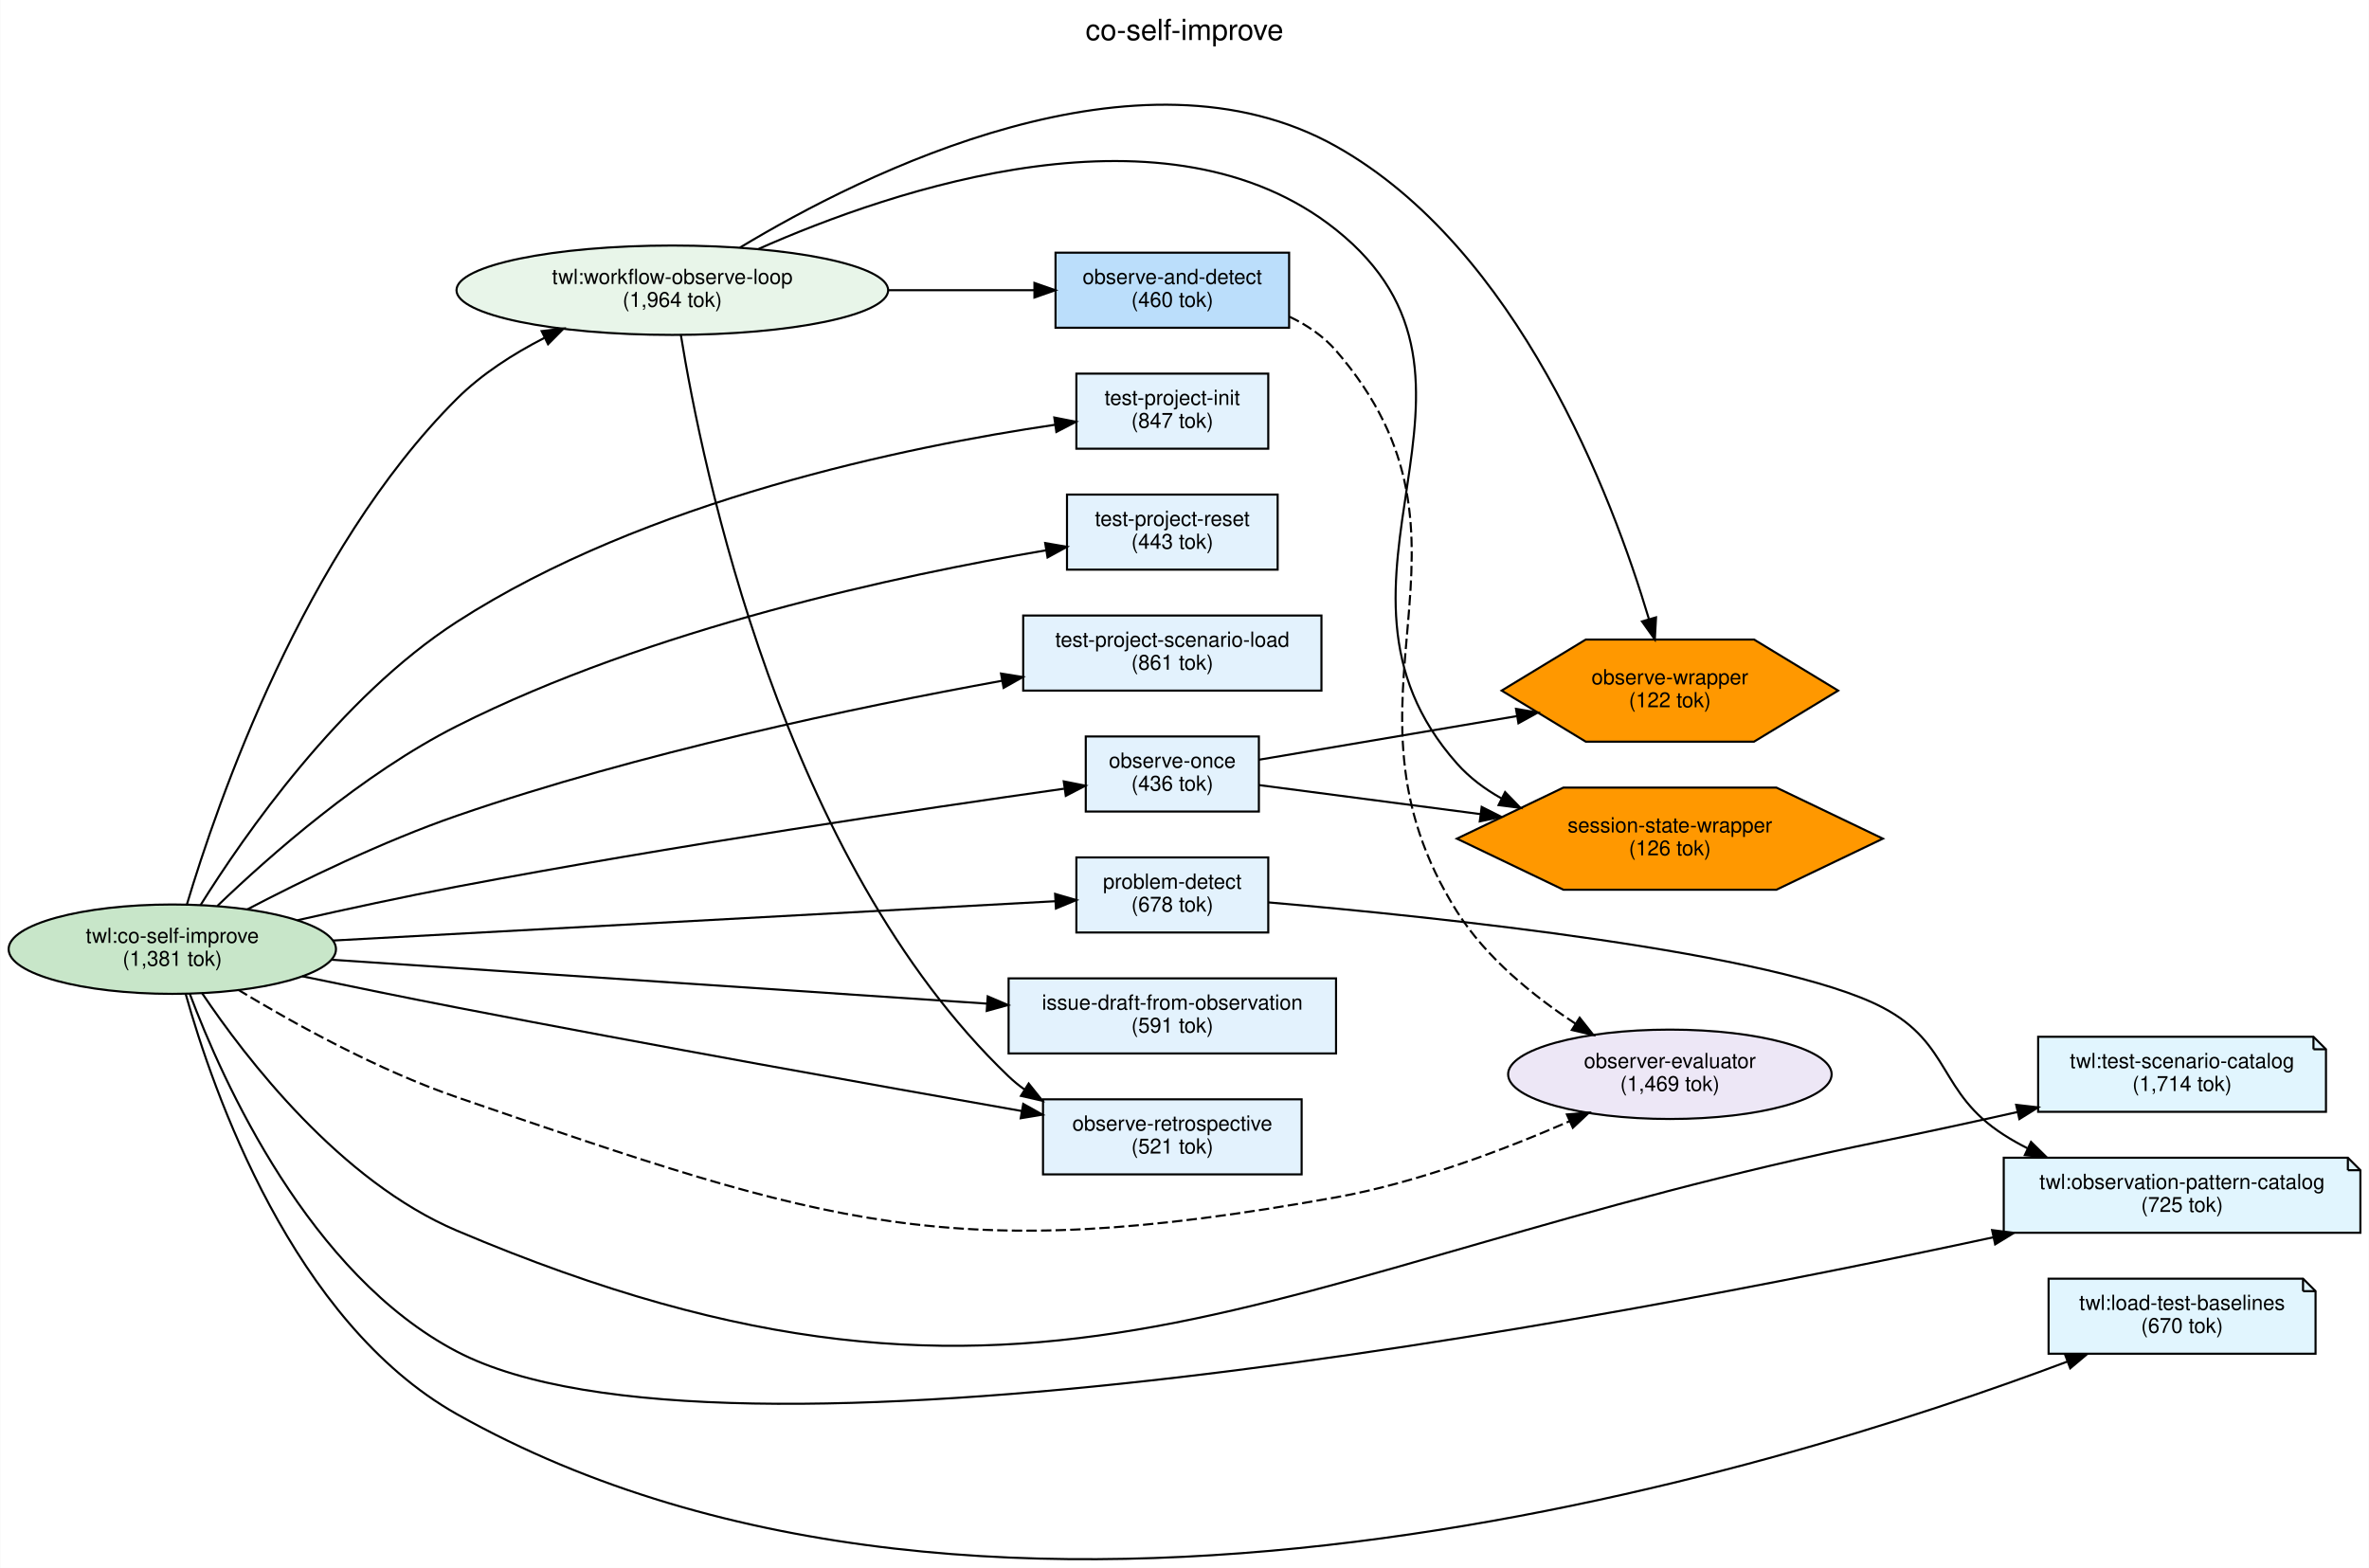
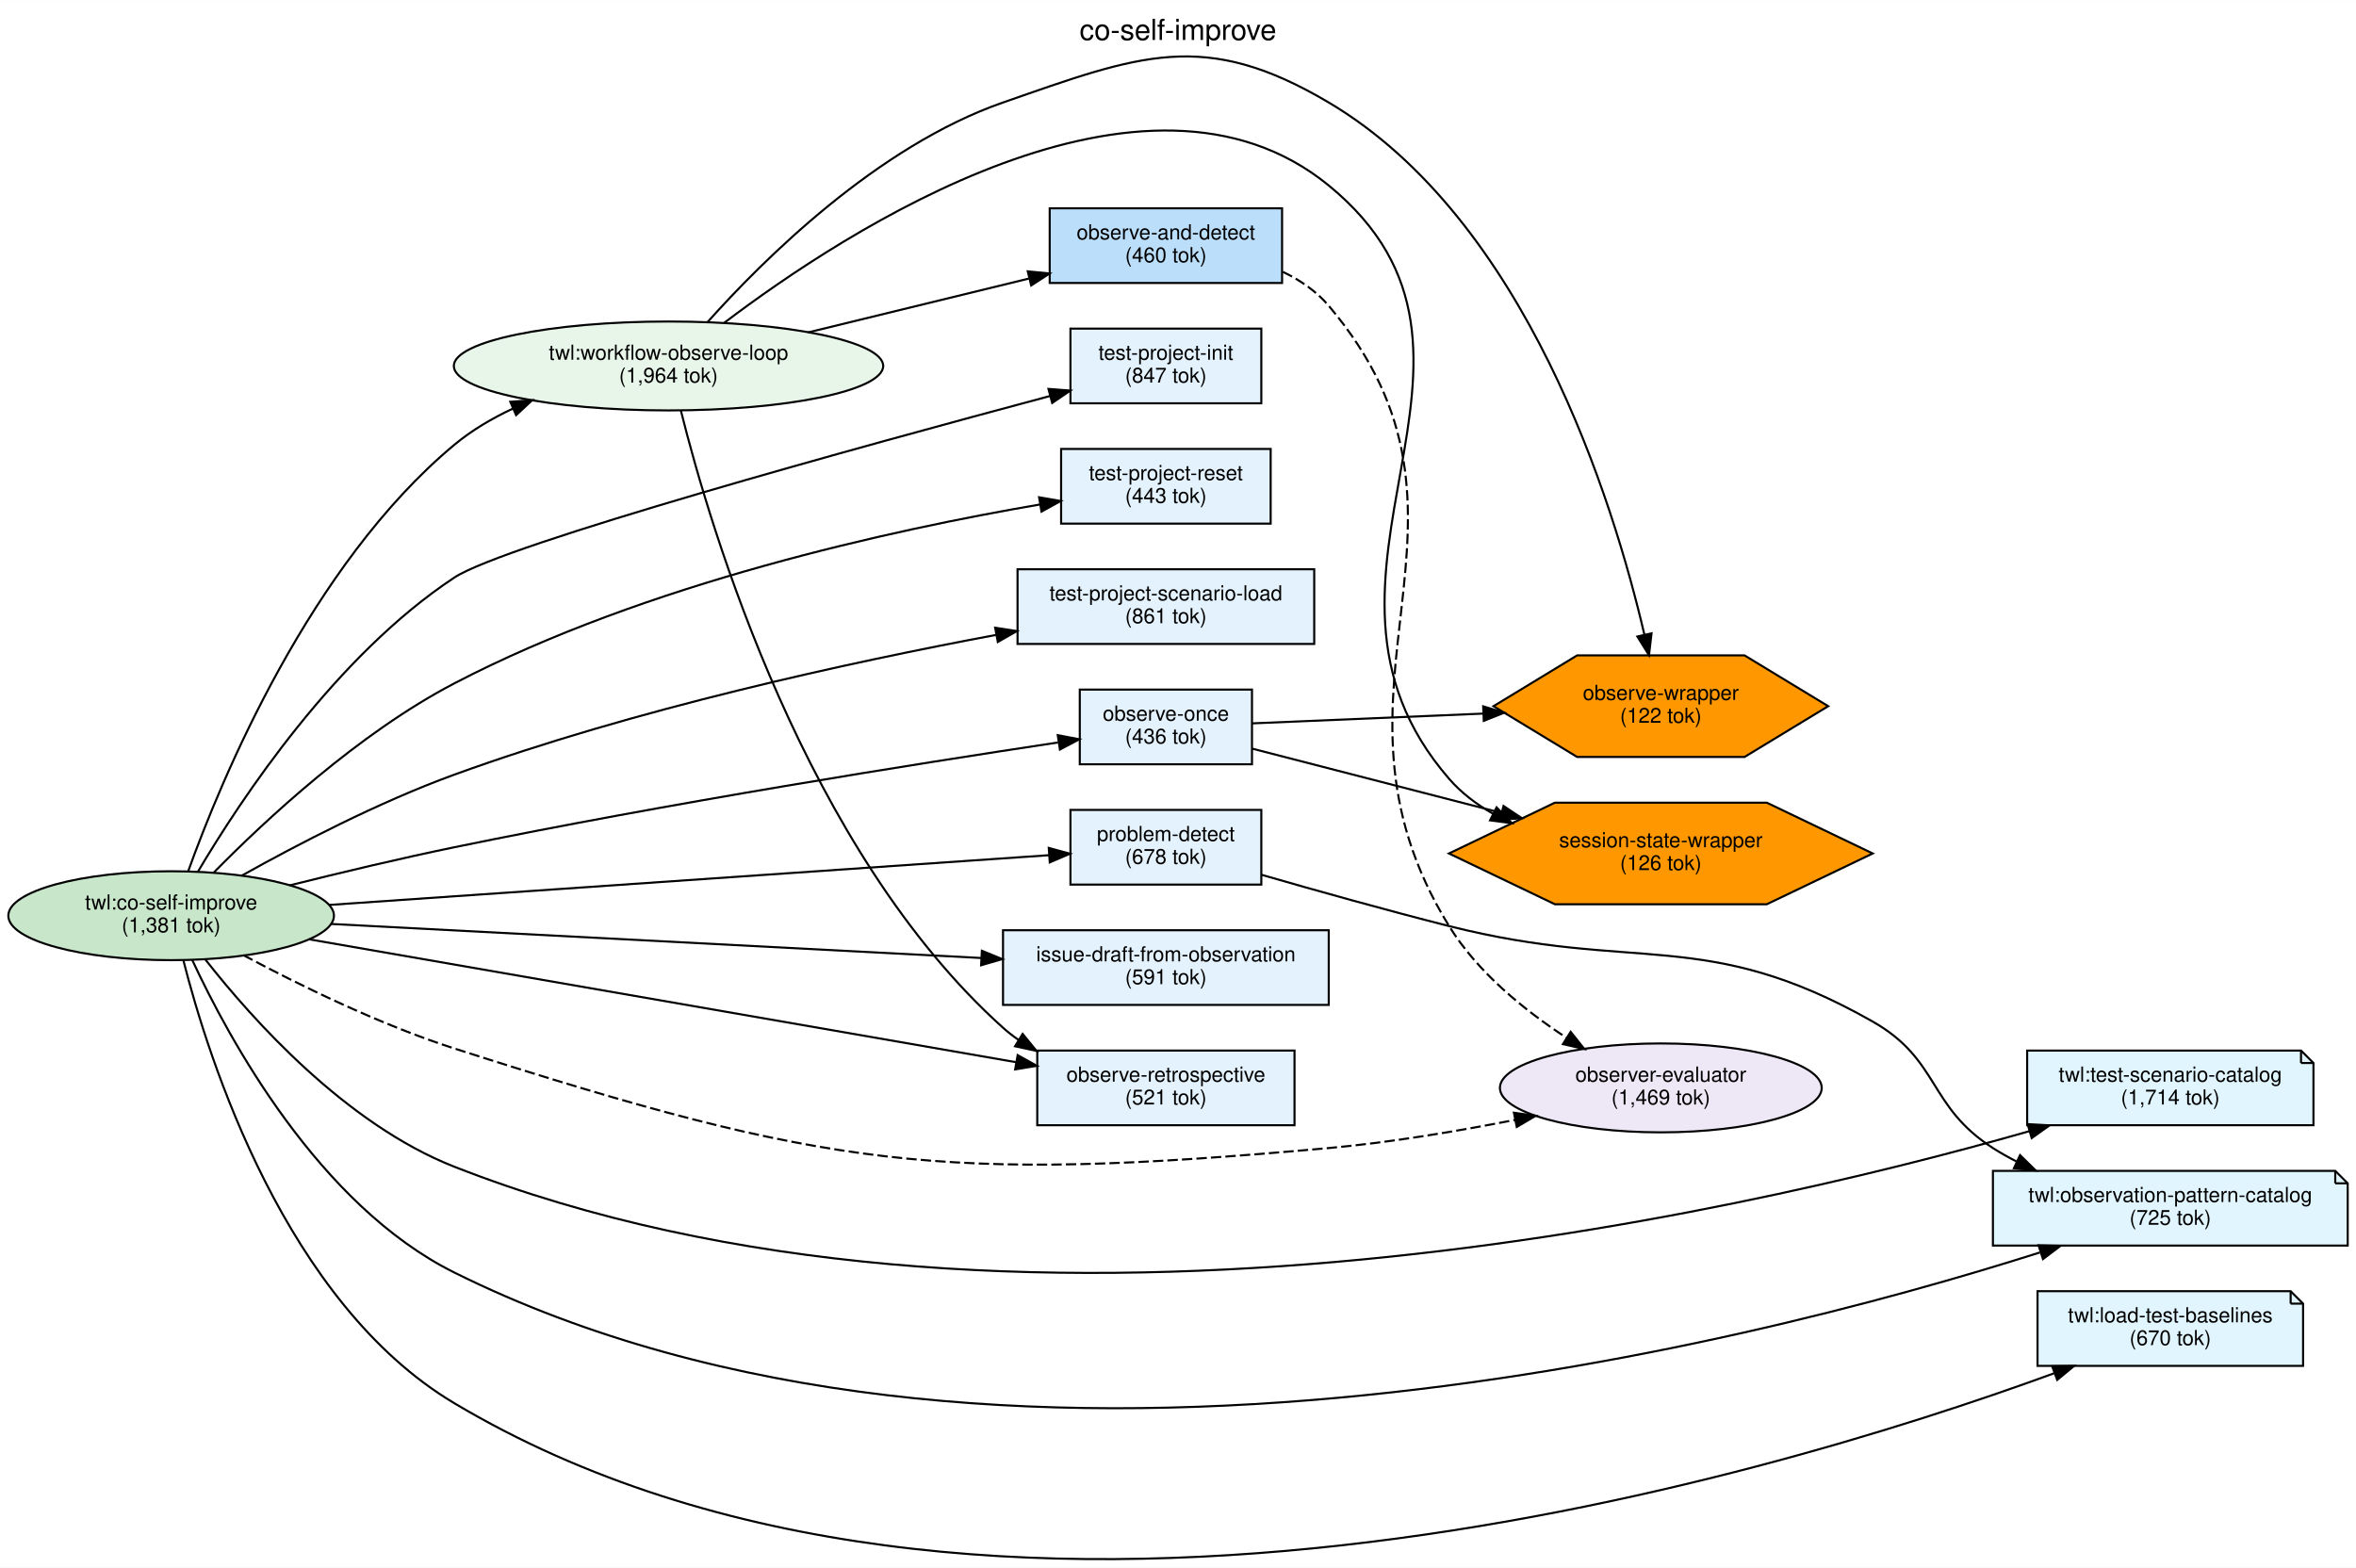
- <svg xmlns="http://www.w3.org/2000/svg" width="1136pt" height="752pt" viewBox="0.00 0.00 1135.58 751.89">
-   <g id="graph0" class="graph" transform="scale(1 1) rotate(0) translate(4 747.89)">
-     <polygon fill="white" stroke="transparent" points="-4,4 -4,-747.89 1131.58,-747.89 1131.58,4 -4,4" />
-     <text text-anchor="middle" x="563.79" y="-728.69" font-family="Helvetica,sans-Serif" font-size="14.00">co-self-improve</text>
+ <svg xmlns="http://www.w3.org/2000/svg" width="1136pt" height="756pt" viewBox="0.00 0.00 1135.58 755.60">
+   <g id="graph0" class="graph" transform="scale(1 1) rotate(0) translate(4 751.6)">
+     <polygon fill="white" stroke="transparent" points="-4,4 -4,-751.6 1131.58,-751.6 1131.58,4 -4,4" />
+     <text text-anchor="middle" x="563.79" y="-732.4" font-family="Helvetica,sans-Serif" font-size="14.00">co-self-improve</text>
    <g id="node1" class="node">
-       <ellipse fill="#c8e6c9" stroke="black" cx="78.49" cy="-292.72" rx="78.48" ry="21.43" />
-       <text text-anchor="middle" x="78.49" y="-295.72" font-family="Helvetica,sans-Serif" font-size="10.00">twl:co-self-improve</text>
-       <text text-anchor="middle" x="78.49" y="-284.72" font-family="Helvetica,sans-Serif" font-size="10.00">(1,381 tok)</text>
+       <ellipse fill="#c8e6c9" stroke="black" cx="78.49" cy="-310.25" rx="78.48" ry="21.43" />
+       <text text-anchor="middle" x="78.49" y="-313.25" font-family="Helvetica,sans-Serif" font-size="10.00">twl:co-self-improve</text>
+       <text text-anchor="middle" x="78.49" y="-302.25" font-family="Helvetica,sans-Serif" font-size="10.00">(1,381 tok)</text>
    </g>
    <g id="node2" class="node">
-       <ellipse fill="#e8f5e9" stroke="black" cx="318.22" cy="-608.72" rx="103.48" ry="21.43" />
-       <text text-anchor="middle" x="318.22" y="-611.72" font-family="Helvetica,sans-Serif" font-size="10.00">twl:workflow-observe-loop</text>
-       <text text-anchor="middle" x="318.22" y="-600.72" font-family="Helvetica,sans-Serif" font-size="10.00">(1,964 tok)</text>
+       <ellipse fill="#e8f5e9" stroke="black" cx="318.22" cy="-575.25" rx="103.48" ry="21.43" />
+       <text text-anchor="middle" x="318.22" y="-578.25" font-family="Helvetica,sans-Serif" font-size="10.00">twl:workflow-observe-loop</text>
+       <text text-anchor="middle" x="318.22" y="-567.25" font-family="Helvetica,sans-Serif" font-size="10.00">(1,964 tok)</text>
    </g>
    <g id="edge1" class="edge">
-       <path fill="none" stroke="black" d="M85.41,-313.92C99.93,-362.56 141.62,-483.63 214.98,-556.72 226.83,-568.53 241.93,-578.19 256.85,-585.84" />
-       <polygon fill="black" stroke="black" points="255.57,-589.11 266.09,-590.35 258.64,-582.82 255.57,-589.11" />
+       <path fill="none" stroke="black" d="M86.69,-331.65C102.72,-376.17 145.49,-479.41 214.98,-537.25 223.33,-544.21 233.09,-549.96 243.19,-554.69" />
+       <polygon fill="black" stroke="black" points="241.96,-557.98 252.53,-558.76 244.76,-551.56 241.96,-557.98" />
    </g>
    <g id="node3" class="node">
-       <polygon fill="#e1f5fe" stroke="black" points="1105.08,-250.72 973.08,-250.72 973.08,-214.72 1111.08,-214.72 1111.08,-244.72 1105.08,-250.72" />
-       <polyline fill="none" stroke="black" points="1105.08,-250.72 1105.08,-244.72 " />
-       <polyline fill="none" stroke="black" points="1111.08,-244.72 1105.08,-244.72 " />
-       <text text-anchor="middle" x="1042.08" y="-235.72" font-family="Helvetica,sans-Serif" font-size="10.00">twl:test-scenario-catalog</text>
-       <text text-anchor="middle" x="1042.08" y="-224.72" font-family="Helvetica,sans-Serif" font-size="10.00">(1,714 tok)</text>
+       <polygon fill="#e1f5fe" stroke="black" points="1105.08,-245.25 973.08,-245.25 973.08,-209.25 1111.08,-209.25 1111.08,-239.25 1105.08,-245.25" />
+       <polyline fill="none" stroke="black" points="1105.08,-245.25 1105.08,-239.25 " />
+       <polyline fill="none" stroke="black" points="1111.08,-239.25 1105.08,-239.25 " />
+       <text text-anchor="middle" x="1042.08" y="-230.25" font-family="Helvetica,sans-Serif" font-size="10.00">twl:test-scenario-catalog</text>
+       <text text-anchor="middle" x="1042.08" y="-219.25" font-family="Helvetica,sans-Serif" font-size="10.00">(1,714 tok)</text>
    </g>
    <g id="edge10" class="edge">
-       <path fill="none" stroke="black" d="M92.61,-271.84C113.84,-240.24 159.04,-181.45 214.98,-157.72 495.22,-38.82 600.28,-139.94 898.58,-200.72 919.6,-205 942.29,-209.95 963.25,-214.65" />
-       <polygon fill="black" stroke="black" points="962.54,-218.08 973.06,-216.86 964.08,-211.25 962.54,-218.08" />
+       <path fill="none" stroke="black" d="M95,-289.11C117.63,-260.25 162.72,-209.76 214.98,-189.25 479.87,-85.31 829.76,-165.09 974.26,-206.42" />
+       <polygon fill="black" stroke="black" points="973.31,-209.79 983.89,-209.2 975.26,-203.06 973.31,-209.79" />
    </g>
    <g id="node4" class="node">
-       <polygon fill="#e1f5fe" stroke="black" points="1121.58,-192.72 956.58,-192.72 956.58,-156.72 1127.58,-156.72 1127.58,-186.72 1121.58,-192.72" />
-       <polyline fill="none" stroke="black" points="1121.58,-192.72 1121.58,-186.72 " />
-       <polyline fill="none" stroke="black" points="1127.58,-186.72 1121.58,-186.72 " />
-       <text text-anchor="middle" x="1042.08" y="-177.72" font-family="Helvetica,sans-Serif" font-size="10.00">twl:observation-pattern-catalog</text>
-       <text text-anchor="middle" x="1042.08" y="-166.72" font-family="Helvetica,sans-Serif" font-size="10.00">(725 tok)</text>
+       <polygon fill="#e1f5fe" stroke="black" points="1121.58,-187.25 956.58,-187.25 956.58,-151.25 1127.58,-151.25 1127.58,-181.25 1121.58,-187.25" />
+       <polyline fill="none" stroke="black" points="1121.58,-187.25 1121.58,-181.25 " />
+       <polyline fill="none" stroke="black" points="1127.58,-181.25 1121.58,-181.25 " />
+       <text text-anchor="middle" x="1042.08" y="-172.25" font-family="Helvetica,sans-Serif" font-size="10.00">twl:observation-pattern-catalog</text>
+       <text text-anchor="middle" x="1042.08" y="-161.25" font-family="Helvetica,sans-Serif" font-size="10.00">(725 tok)</text>
    </g>
    <g id="edge11" class="edge">
-       <path fill="none" stroke="black" d="M86.85,-271.36C102.64,-229.31 144.21,-136.67 214.98,-99.72 341.17,-33.82 765.18,-114.44 951.73,-154.58" />
-       <polygon fill="black" stroke="black" points="951,-158 961.51,-156.69 952.47,-151.16 951,-158" />
+       <path fill="none" stroke="black" d="M88.54,-289.17C106.31,-250.83 149.79,-170.65 214.98,-138.25 473.53,-9.75 835.86,-102.36 979.21,-147.92" />
+       <polygon fill="black" stroke="black" points="978.56,-151.38 989.15,-151.11 980.7,-144.72 978.56,-151.38" />
    </g>
    <g id="node5" class="node">
-       <polygon fill="#e1f5fe" stroke="black" points="1100.08,-134.72 978.08,-134.72 978.08,-98.72 1106.08,-98.72 1106.08,-128.72 1100.08,-134.72" />
-       <polyline fill="none" stroke="black" points="1100.08,-134.72 1100.08,-128.72 " />
-       <polyline fill="none" stroke="black" points="1106.08,-128.72 1100.08,-128.72 " />
-       <text text-anchor="middle" x="1042.08" y="-119.72" font-family="Helvetica,sans-Serif" font-size="10.00">twl:load-test-baselines</text>
-       <text text-anchor="middle" x="1042.08" y="-108.72" font-family="Helvetica,sans-Serif" font-size="10.00">(670 tok)</text>
+       <polygon fill="#e1f5fe" stroke="black" points="1100.08,-129.25 978.08,-129.25 978.08,-93.25 1106.08,-93.25 1106.08,-123.25 1100.08,-129.25" />
+       <polyline fill="none" stroke="black" points="1100.08,-129.25 1100.08,-123.25 " />
+       <polyline fill="none" stroke="black" points="1106.08,-123.25 1100.08,-123.25 " />
+       <text text-anchor="middle" x="1042.08" y="-114.25" font-family="Helvetica,sans-Serif" font-size="10.00">twl:load-test-baselines</text>
+       <text text-anchor="middle" x="1042.08" y="-103.25" font-family="Helvetica,sans-Serif" font-size="10.00">(670 tok)</text>
    </g>
    <g id="edge12" class="edge">
-       <path fill="none" stroke="black" d="M84.86,-271.4C97.93,-224.7 136.21,-114.03 214.98,-69.72 472.04,74.89 848.16,-42.7 987,-94.92" />
-       <polygon fill="black" stroke="black" points="985.99,-98.28 996.58,-98.56 988.47,-91.74 985.99,-98.28" />
+       <path fill="none" stroke="black" d="M84.3,-289.08C96.51,-240.94 133.65,-123.69 214.98,-75.25 467.92,75.38 845.75,-38.43 986.05,-89.67" />
+       <polygon fill="black" stroke="black" points="985.14,-93.06 995.73,-93.24 987.56,-86.5 985.14,-93.06" />
    </g>
    <g id="node6" class="node">
-       <polygon fill="#e3f2fd" stroke="black" points="599.45,-394.72 516.45,-394.72 516.45,-358.72 599.45,-358.72 599.45,-394.72" />
-       <text text-anchor="middle" x="557.95" y="-379.72" font-family="Helvetica,sans-Serif" font-size="10.00">observe-once</text>
-       <text text-anchor="middle" x="557.95" y="-368.72" font-family="Helvetica,sans-Serif" font-size="10.00">(436 tok)</text>
+       <polygon fill="#e3f2fd" stroke="black" points="599.45,-419.25 516.45,-419.25 516.45,-383.25 599.45,-383.25 599.45,-419.25" />
+       <text text-anchor="middle" x="557.95" y="-404.25" font-family="Helvetica,sans-Serif" font-size="10.00">observe-once</text>
+       <text text-anchor="middle" x="557.95" y="-393.25" font-family="Helvetica,sans-Serif" font-size="10.00">(436 tok)</text>
    </g>
    <g id="edge5" class="edge">
-       <path fill="none" stroke="black" d="M138.35,-306.57C162.08,-311.95 189.77,-317.94 214.98,-322.72 317.84,-342.21 439.04,-360.17 506.01,-369.67" />
-       <polygon fill="black" stroke="black" points="505.89,-373.19 516.28,-371.12 506.87,-366.25 505.89,-373.19" />
+       <path fill="none" stroke="black" d="M135.65,-324.88C159.95,-330.96 188.78,-337.85 214.98,-343.25 317.7,-364.45 438.95,-383.65 505.97,-393.76" />
+       <polygon fill="black" stroke="black" points="505.84,-397.28 516.24,-395.31 506.87,-390.36 505.84,-397.28" />
    </g>
    <g id="node7" class="node">
-       <polygon fill="#e3f2fd" stroke="black" points="603.95,-336.72 511.95,-336.72 511.95,-300.72 603.95,-300.72 603.95,-336.72" />
-       <text text-anchor="middle" x="557.95" y="-321.72" font-family="Helvetica,sans-Serif" font-size="10.00">problem-detect</text>
-       <text text-anchor="middle" x="557.95" y="-310.72" font-family="Helvetica,sans-Serif" font-size="10.00">(678 tok)</text>
+       <polygon fill="#e3f2fd" stroke="black" points="603.95,-361.25 511.95,-361.25 511.95,-325.25 603.95,-325.25 603.95,-361.25" />
+       <text text-anchor="middle" x="557.95" y="-346.25" font-family="Helvetica,sans-Serif" font-size="10.00">problem-detect</text>
+       <text text-anchor="middle" x="557.95" y="-335.25" font-family="Helvetica,sans-Serif" font-size="10.00">(678 tok)</text>
    </g>
    <g id="edge6" class="edge">
-       <path fill="none" stroke="black" d="M155.67,-296.87C252.32,-302.13 416.65,-311.08 501.93,-315.72" />
-       <polygon fill="black" stroke="black" points="501.76,-319.22 511.93,-316.27 502.14,-312.23 501.76,-319.22" />
+       <path fill="none" stroke="black" d="M154.62,-315.45C251.02,-322.11 416,-333.51 501.67,-339.43" />
+       <polygon fill="black" stroke="black" points="501.5,-342.93 511.71,-340.13 501.98,-335.95 501.5,-342.93" />
    </g>
    <g id="node8" class="node">
-       <polygon fill="#e3f2fd" stroke="black" points="636.45,-278.72 479.45,-278.72 479.45,-242.72 636.45,-242.72 636.45,-278.72" />
-       <text text-anchor="middle" x="557.95" y="-263.72" font-family="Helvetica,sans-Serif" font-size="10.00">issue-draft-from-observation</text>
-       <text text-anchor="middle" x="557.95" y="-252.72" font-family="Helvetica,sans-Serif" font-size="10.00">(591 tok)</text>
+       <polygon fill="#e3f2fd" stroke="black" points="636.45,-303.25 479.45,-303.25 479.45,-267.25 636.45,-267.25 636.45,-303.25" />
+       <text text-anchor="middle" x="557.95" y="-288.25" font-family="Helvetica,sans-Serif" font-size="10.00">issue-draft-from-observation</text>
+       <text text-anchor="middle" x="557.95" y="-277.25" font-family="Helvetica,sans-Serif" font-size="10.00">(591 tok)</text>
    </g>
    <g id="edge7" class="edge">
-       <path fill="none" stroke="black" d="M154.88,-287.66C240.15,-281.95 378.84,-272.65 468.98,-266.61" />
-       <polygon fill="black" stroke="black" points="469.44,-270.09 479.18,-265.93 468.97,-263.11 469.44,-270.09" />
+       <path fill="none" stroke="black" d="M155.67,-306.27C240.98,-301.8 379.02,-294.57 468.89,-289.87" />
+       <polygon fill="black" stroke="black" points="469.26,-293.35 479.06,-289.33 468.89,-286.36 469.26,-293.35" />
    </g>
    <g id="node10" class="node">
-       <polygon fill="#e3f2fd" stroke="black" points="619.95,-220.72 495.95,-220.72 495.95,-184.72 619.95,-184.72 619.95,-220.72" />
-       <text text-anchor="middle" x="557.95" y="-205.72" font-family="Helvetica,sans-Serif" font-size="10.00">observe-retrospective</text>
-       <text text-anchor="middle" x="557.95" y="-194.72" font-family="Helvetica,sans-Serif" font-size="10.00">(521 tok)</text>
+       <polygon fill="#e3f2fd" stroke="black" points="619.95,-245.25 495.95,-245.25 495.95,-209.25 619.95,-209.25 619.95,-245.25" />
+       <text text-anchor="middle" x="557.95" y="-230.25" font-family="Helvetica,sans-Serif" font-size="10.00">observe-retrospective</text>
+       <text text-anchor="middle" x="557.95" y="-219.25" font-family="Helvetica,sans-Serif" font-size="10.00">(521 tok)</text>
    </g>
    <g id="edge8" class="edge">
-       <path fill="none" stroke="black" d="M140.8,-279.72C164.01,-274.88 190.69,-269.43 214.98,-264.72 308.42,-246.6 416.55,-227.27 485.78,-215.1" />
-       <polygon fill="black" stroke="black" points="486.47,-218.53 495.71,-213.36 485.26,-211.64 486.47,-218.53" />
+       <path fill="none" stroke="black" d="M144.88,-298.89C234.11,-283.38 393.46,-255.68 485.67,-239.65" />
+       <polygon fill="black" stroke="black" points="486.5,-243.05 495.75,-237.89 485.3,-236.16 486.5,-243.05" />
    </g>
    <g id="node11" class="node">
-       <polygon fill="#e3f2fd" stroke="black" points="603.95,-568.72 511.95,-568.72 511.95,-532.72 603.95,-532.72 603.95,-568.72" />
-       <text text-anchor="middle" x="557.95" y="-553.72" font-family="Helvetica,sans-Serif" font-size="10.00">test-project-init</text>
-       <text text-anchor="middle" x="557.95" y="-542.72" font-family="Helvetica,sans-Serif" font-size="10.00">(847 tok)</text>
+       <polygon fill="#e3f2fd" stroke="black" points="603.95,-593.25 511.95,-593.25 511.95,-557.25 603.95,-557.25 603.95,-593.25" />
+       <text text-anchor="middle" x="557.95" y="-578.25" font-family="Helvetica,sans-Serif" font-size="10.00">test-project-init</text>
+       <text text-anchor="middle" x="557.95" y="-567.25" font-family="Helvetica,sans-Serif" font-size="10.00">(847 tok)</text>
    </g>
    <g id="edge2" class="edge">
-       <path fill="none" stroke="black" d="M91.89,-313.64C112.93,-347.34 158.86,-413.51 214.98,-449.72 305.34,-508.02 430.52,-533.7 501.67,-544.19" />
-       <polygon fill="black" stroke="black" points="501.37,-547.68 511.76,-545.63 502.36,-540.75 501.37,-547.68" />
+       <path fill="none" stroke="black" d="M91.36,-331.41C111.97,-366.21 157.71,-435.44 214.98,-473.25 239.24,-489.28 411.79,-536.64 502.12,-560.77" />
+       <polygon fill="black" stroke="black" points="501.35,-564.19 511.91,-563.39 503.15,-557.43 501.35,-564.19" />
    </g>
    <g id="node12" class="node">
-       <polygon fill="#e3f2fd" stroke="black" points="608.45,-510.72 507.45,-510.72 507.45,-474.72 608.45,-474.72 608.45,-510.72" />
-       <text text-anchor="middle" x="557.95" y="-495.72" font-family="Helvetica,sans-Serif" font-size="10.00">test-project-reset</text>
-       <text text-anchor="middle" x="557.95" y="-484.72" font-family="Helvetica,sans-Serif" font-size="10.00">(443 tok)</text>
+       <polygon fill="#e3f2fd" stroke="black" points="608.45,-535.25 507.45,-535.25 507.45,-499.25 608.45,-499.25 608.45,-535.25" />
+       <text text-anchor="middle" x="557.95" y="-520.25" font-family="Helvetica,sans-Serif" font-size="10.00">test-project-reset</text>
+       <text text-anchor="middle" x="557.95" y="-509.25" font-family="Helvetica,sans-Serif" font-size="10.00">(443 tok)</text>
    </g>
    <g id="edge3" class="edge">
-       <path fill="none" stroke="black" d="M100.13,-313.49C125.19,-337.59 169.75,-376.91 214.98,-399.72 307.79,-446.51 427.04,-472.05 497.41,-484" />
-       <polygon fill="black" stroke="black" points="496.99,-487.48 507.43,-485.67 498.13,-480.58 496.99,-487.48" />
+       <path fill="none" stroke="black" d="M99.08,-331.11C123.8,-356.25 168.71,-398.12 214.98,-422.25 307.27,-470.41 426.68,-496.38 497.23,-508.47" />
+       <polygon fill="black" stroke="black" points="496.83,-511.96 507.27,-510.16 497.99,-505.05 496.83,-511.96" />
    </g>
    <g id="node13" class="node">
-       <polygon fill="#e3f2fd" stroke="black" points="629.45,-452.72 486.45,-452.72 486.45,-416.72 629.45,-416.72 629.45,-452.72" />
-       <text text-anchor="middle" x="557.95" y="-437.72" font-family="Helvetica,sans-Serif" font-size="10.00">test-project-scenario-load</text>
-       <text text-anchor="middle" x="557.95" y="-426.72" font-family="Helvetica,sans-Serif" font-size="10.00">(861 tok)</text>
+       <polygon fill="#e3f2fd" stroke="black" points="629.45,-477.25 486.45,-477.25 486.45,-441.25 629.45,-441.25 629.45,-477.25" />
+       <text text-anchor="middle" x="557.95" y="-462.25" font-family="Helvetica,sans-Serif" font-size="10.00">test-project-scenario-load</text>
+       <text text-anchor="middle" x="557.95" y="-451.25" font-family="Helvetica,sans-Serif" font-size="10.00">(861 tok)</text>
    </g>
    <g id="edge4" class="edge">
-       <path fill="none" stroke="black" d="M114.27,-311.72C141.13,-325.76 179.57,-344.48 214.98,-356.72 302.2,-386.86 406,-408.65 476.18,-421.41" />
-       <polygon fill="black" stroke="black" points="475.82,-424.91 486.28,-423.23 477.06,-418.02 475.82,-424.91" />
+       <path fill="none" stroke="black" d="M112.49,-329.55C139.34,-344.57 178.62,-365.03 214.98,-378.25 301.87,-409.86 405.73,-432.43 476.01,-445.59" />
+       <polygon fill="black" stroke="black" points="475.66,-449.08 486.13,-447.46 476.94,-442.2 475.66,-449.08" />
    </g>
    <g id="node14" class="node">
-       <ellipse fill="#ede7f6" stroke="black" cx="796.51" cy="-232.72" rx="77.56" ry="21.43" />
-       <text text-anchor="middle" x="796.51" y="-235.72" font-family="Helvetica,sans-Serif" font-size="10.00">observer-evaluator</text>
-       <text text-anchor="middle" x="796.51" y="-224.72" font-family="Helvetica,sans-Serif" font-size="10.00">(1,469 tok)</text>
+       <ellipse fill="#ede7f6" stroke="black" cx="796.51" cy="-227.25" rx="77.56" ry="21.43" />
+       <text text-anchor="middle" x="796.51" y="-230.25" font-family="Helvetica,sans-Serif" font-size="10.00">observer-evaluator</text>
+       <text text-anchor="middle" x="796.51" y="-219.25" font-family="Helvetica,sans-Serif" font-size="10.00">(1,469 tok)</text>
    </g>
    <g id="edge9" class="edge">
-       <path fill="none" stroke="black" stroke-dasharray="5,2" d="M110.03,-273.26C136.73,-257.11 177.06,-234.75 214.98,-221.72 393.27,-160.43 450.89,-140.41 636.45,-173.72 675.47,-180.72 717.42,-196.67 748.44,-210.22" />
-       <polygon fill="black" stroke="black" points="747.14,-213.47 757.7,-214.33 749.98,-207.07 747.14,-213.47" />
+       <path fill="none" stroke="black" stroke-dasharray="5,2" d="M113.28,-291.24C140.1,-276.91 178.94,-257.82 214.98,-246.25 394.5,-188.67 448.69,-181.28 636.45,-198.25 666.08,-200.93 698.44,-206.37 726.19,-211.81" />
+       <polygon fill="black" stroke="black" points="725.7,-215.28 736.19,-213.81 727.07,-208.42 725.7,-215.28" />
    </g>
    <g id="node9" class="node">
-       <polygon fill="#bbdefb" stroke="black" points="613.95,-626.72 501.95,-626.72 501.95,-590.72 613.95,-590.72 613.95,-626.72" />
-       <text text-anchor="middle" x="557.95" y="-611.72" font-family="Helvetica,sans-Serif" font-size="10.00">observe-and-detect</text>
-       <text text-anchor="middle" x="557.95" y="-600.72" font-family="Helvetica,sans-Serif" font-size="10.00">(460 tok)</text>
+       <polygon fill="#bbdefb" stroke="black" points="613.95,-651.25 501.95,-651.25 501.95,-615.25 613.95,-615.25 613.95,-651.25" />
+       <text text-anchor="middle" x="557.95" y="-636.25" font-family="Helvetica,sans-Serif" font-size="10.00">observe-and-detect</text>
+       <text text-anchor="middle" x="557.95" y="-625.25" font-family="Helvetica,sans-Serif" font-size="10.00">(460 tok)</text>
    </g>
    <g id="edge13" class="edge">
-       <path fill="none" stroke="black" d="M421.76,-608.72C445.52,-608.72 470.17,-608.72 491.81,-608.72" />
-       <polygon fill="black" stroke="black" points="491.84,-612.22 501.84,-608.72 491.84,-605.22 491.84,-612.22" />
+       <path fill="none" stroke="black" d="M385.44,-591.41C418.68,-599.52 458.81,-609.31 491.89,-617.38" />
+       <polygon fill="black" stroke="black" points="491.37,-620.86 501.92,-619.83 493.03,-614.06 491.37,-620.86" />
    </g>
    <g id="edge14" class="edge">
-       <path fill="none" stroke="black" d="M322.28,-587.48C332.49,-524.3 371.05,-335.47 479.45,-231.72 481.84,-229.43 484.42,-227.32 487.15,-225.38" />
-       <polygon fill="black" stroke="black" points="489.08,-228.3 495.7,-220.02 485.37,-222.37 489.08,-228.3" />
+       <path fill="none" stroke="black" d="M324.19,-553.68C338.37,-496.89 384.23,-341.76 479.45,-256.25 481.78,-254.16 484.28,-252.22 486.89,-250.41" />
+       <polygon fill="black" stroke="black" points="488.9,-253.28 495.6,-245.08 485.24,-247.31 488.9,-253.28" />
    </g>
    <g id="node15" class="node">
-       <polygon fill="#ff9800" stroke="black" points="877.18,-416.72 836.85,-441.21 756.18,-441.21 715.85,-416.72 756.18,-392.23 836.85,-392.23 877.18,-416.72" />
-       <text text-anchor="middle" x="796.51" y="-419.72" font-family="Helvetica,sans-Serif" font-size="10.00">observe-wrapper</text>
-       <text text-anchor="middle" x="796.51" y="-408.72" font-family="Helvetica,sans-Serif" font-size="10.00">(122 tok)</text>
+       <polygon fill="#ff9800" stroke="black" points="877.18,-411.25 836.85,-435.74 756.18,-435.74 715.85,-411.25 756.18,-386.77 836.85,-386.77 877.18,-411.25" />
+       <text text-anchor="middle" x="796.51" y="-414.25" font-family="Helvetica,sans-Serif" font-size="10.00">observe-wrapper</text>
+       <text text-anchor="middle" x="796.51" y="-403.25" font-family="Helvetica,sans-Serif" font-size="10.00">(122 tok)</text>
    </g>
    <g id="edge15" class="edge">
-       <path fill="none" stroke="black" d="M350.63,-629.15C410.15,-665.06 541.85,-730.85 636.45,-677.72 723.74,-628.69 768.77,-510.16 786.41,-451.21" />
-       <polygon fill="black" stroke="black" points="789.87,-451.84 789.29,-441.26 783.15,-449.89 789.87,-451.84" />
+       <path fill="none" stroke="black" d="M336.79,-596.13C363.8,-626.39 418.78,-681.13 479.45,-702.25 545.35,-725.2 576.44,-737.85 636.45,-702.25 731.68,-645.78 773.6,-509.96 788.56,-445.86" />
+       <polygon fill="black" stroke="black" points="792.03,-446.37 790.81,-435.84 785.2,-444.83 792.03,-446.37" />
    </g>
    <g id="node16" class="node">
-       <polygon fill="#ff9800" stroke="black" points="898.64,-345.72 847.58,-370.21 745.45,-370.21 694.39,-345.72 745.45,-321.23 847.58,-321.23 898.64,-345.72" />
-       <text text-anchor="middle" x="796.51" y="-348.72" font-family="Helvetica,sans-Serif" font-size="10.00">session-state-wrapper</text>
-       <text text-anchor="middle" x="796.51" y="-337.72" font-family="Helvetica,sans-Serif" font-size="10.00">(126 tok)</text>
+       <polygon fill="#ff9800" stroke="black" points="898.64,-340.25 847.58,-364.74 745.45,-364.74 694.39,-340.25 745.45,-315.77 847.58,-315.77 898.64,-340.25" />
+       <text text-anchor="middle" x="796.51" y="-343.25" font-family="Helvetica,sans-Serif" font-size="10.00">session-state-wrapper</text>
+       <text text-anchor="middle" x="796.51" y="-332.25" font-family="Helvetica,sans-Serif" font-size="10.00">(126 tok)</text>
    </g>
    <g id="edge16" class="edge">
-       <path fill="none" stroke="black" d="M359.11,-628.32C424.68,-657.4 555.97,-702.01 636.45,-637.72 727.6,-564.91 617.03,-468.98 694.45,-381.72 700.43,-374.99 707.74,-369.51 715.69,-365.06" />
-       <polygon fill="black" stroke="black" points="717.5,-368.07 724.88,-360.46 714.37,-361.81 717.5,-368.07" />
+       <path fill="none" stroke="black" d="M344.98,-595.97C403.42,-640.31 547.8,-734.73 636.45,-662.25 736.86,-580.16 609.48,-474.25 694.45,-376.25 700.35,-369.46 707.62,-363.94 715.53,-359.47" />
+       <polygon fill="black" stroke="black" points="717.35,-362.47 724.71,-354.85 714.2,-356.22 717.35,-362.47" />
    </g>
    <g id="edge17" class="edge">
-       <path fill="none" stroke="black" d="M599.62,-383.59C633.47,-389.32 682.52,-397.61 723.06,-404.47" />
-       <polygon fill="black" stroke="black" points="722.73,-407.96 733.17,-406.18 723.9,-401.06 722.73,-407.96" />
+       <path fill="none" stroke="black" d="M599.62,-402.97C630.18,-404.27 673.11,-406.08 711,-407.68" />
+       <polygon fill="black" stroke="black" points="710.89,-411.18 721.03,-408.11 711.18,-404.19 710.89,-411.18" />
    </g>
    <g id="edge18" class="edge">
-       <path fill="none" stroke="black" d="M599.62,-371.39C628.72,-367.57 669.04,-362.29 705.54,-357.51" />
-       <polygon fill="black" stroke="black" points="706.27,-360.94 715.73,-356.17 705.36,-354 706.27,-360.94" />
+       <path fill="none" stroke="black" d="M599.62,-390.77C632.57,-382.27 679.91,-370.06 719.8,-359.78" />
+       <polygon fill="black" stroke="black" points="720.69,-363.16 729.5,-357.28 718.94,-356.39 720.69,-363.16" />
    </g>
    <g id="edge19" class="edge">
-       <path fill="none" stroke="black" d="M604.07,-315.15C684.33,-308.21 848.18,-291.22 898.58,-264.72 931.69,-247.3 925.09,-223.92 956.58,-203.72 960.17,-201.41 963.98,-199.26 967.9,-197.27" />
-       <polygon fill="black" stroke="black" points="969.66,-200.3 977.22,-192.88 966.69,-193.97 969.66,-200.3" />
+       <path fill="none" stroke="black" d="M603.96,-330C630.26,-322.42 664.13,-312.92 694.45,-305.25 784.62,-282.47 817.69,-305.15 898.58,-259.25 931.11,-240.79 925.09,-218.46 956.58,-198.25 960.17,-195.95 963.98,-193.8 967.9,-191.8" />
+       <polygon fill="black" stroke="black" points="969.66,-194.84 977.22,-187.42 966.69,-188.51 969.66,-194.84" />
    </g>
    <g id="edge20" class="edge">
-       <path fill="none" stroke="black" stroke-dasharray="5,2" d="M614.2,-595.99C622.59,-591.97 630.44,-586.67 636.45,-579.72 716.41,-487.17 629.18,-414.15 694.45,-310.72 708.42,-288.58 731.02,-270.26 751.31,-256.95" />
-       <polygon fill="black" stroke="black" points="753.25,-259.87 759.83,-251.56 749.5,-253.95 753.25,-259.87" />
+       <path fill="none" stroke="black" stroke-dasharray="5,2" d="M614.32,-620.63C622.7,-616.6 630.51,-611.27 636.45,-604.25 723.88,-500.91 623.41,-420.48 694.45,-305.25 708.19,-282.97 730.77,-264.64 751.11,-251.37" />
+       <polygon fill="black" stroke="black" points="753.05,-254.28 759.65,-245.99 749.32,-248.35 753.05,-254.28" />
    </g>
  </g>
</svg>
